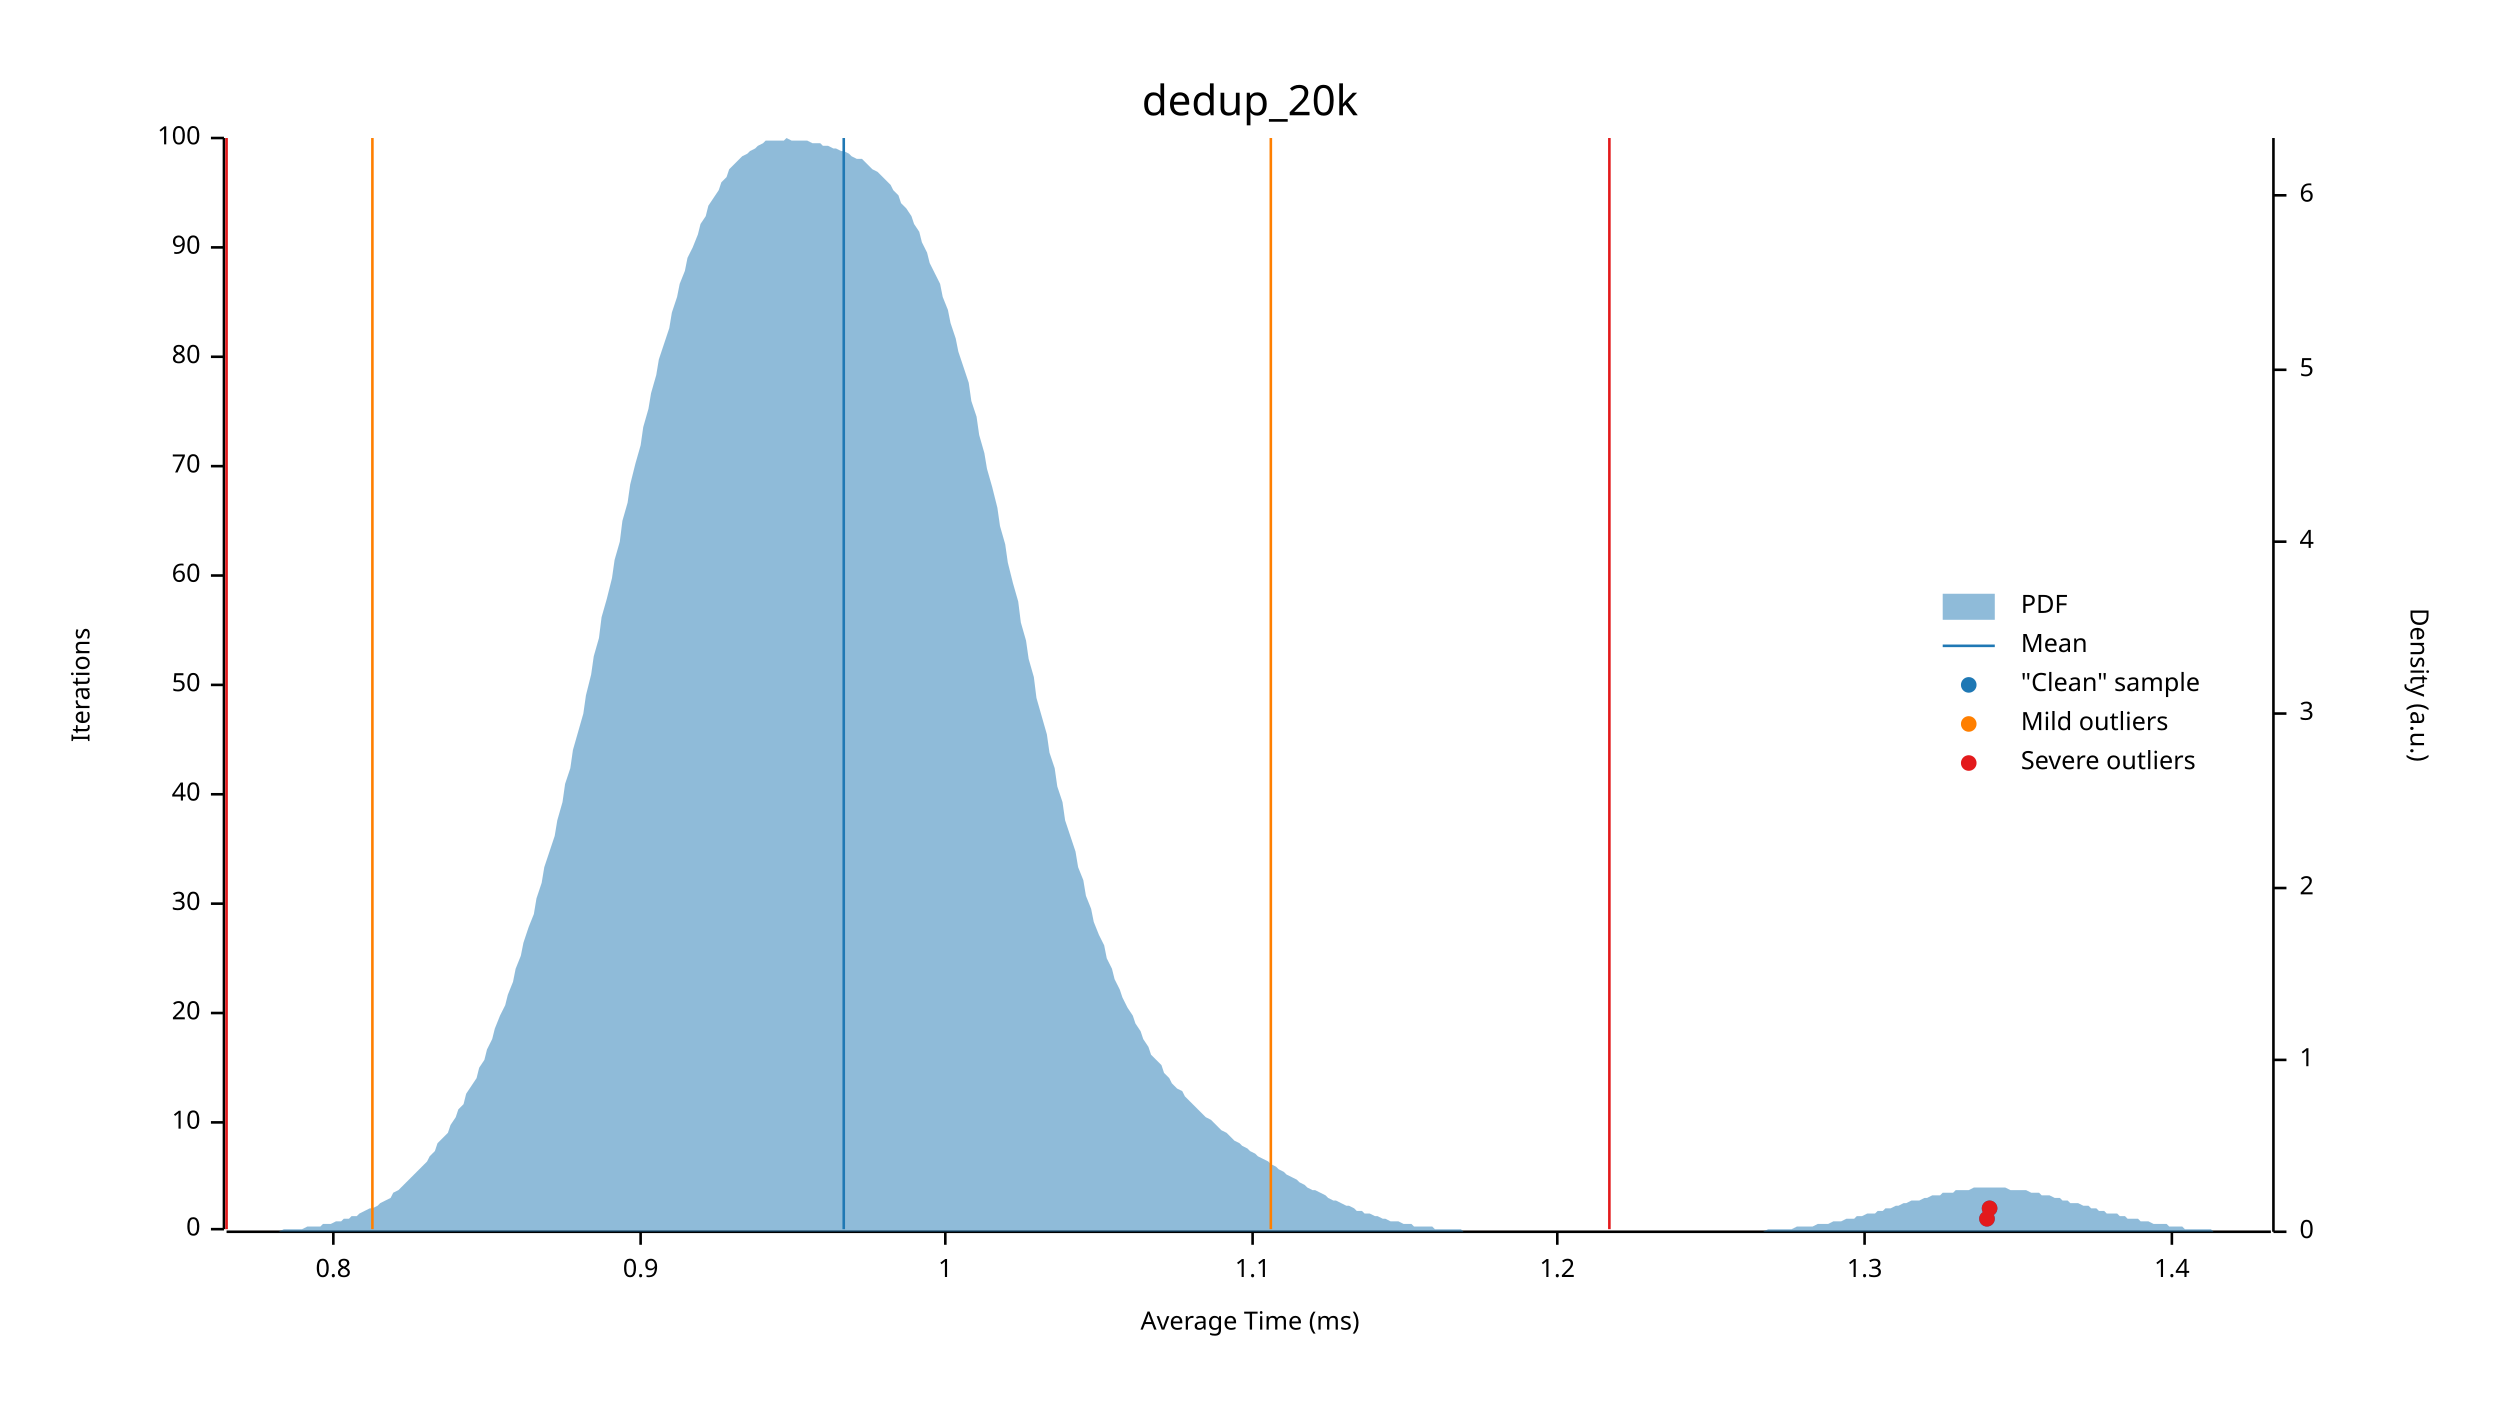
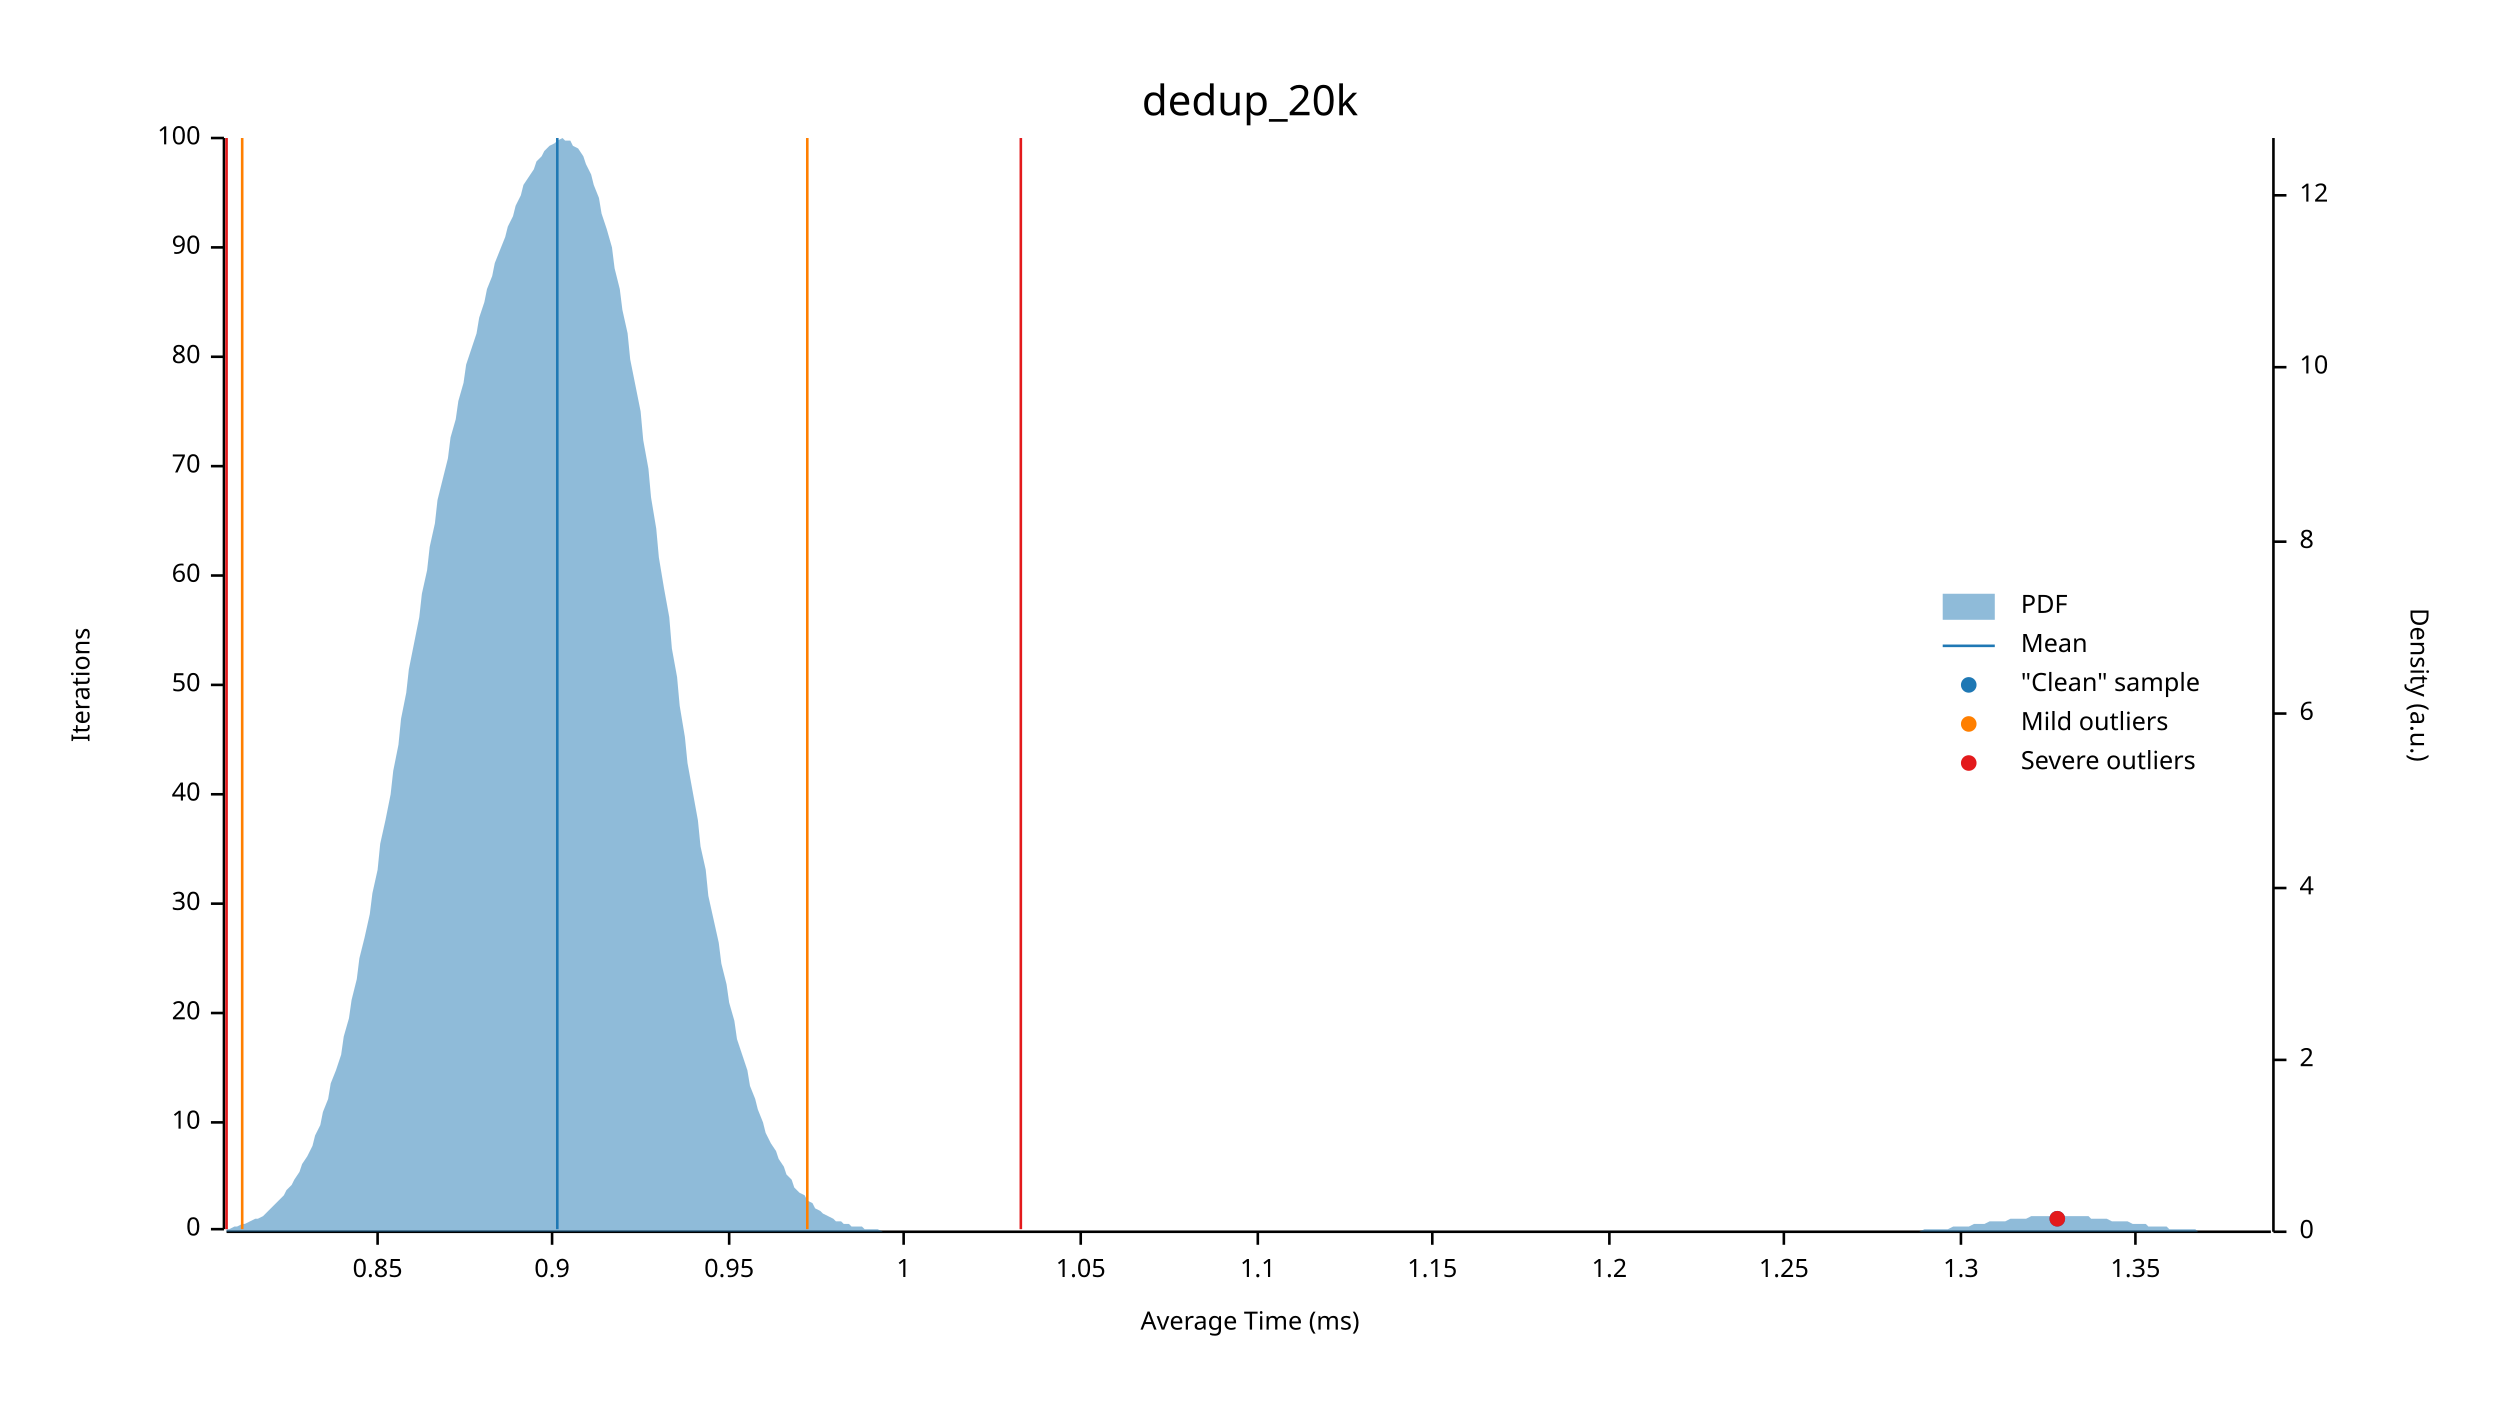
<svg xmlns="http://www.w3.org/2000/svg" width="960" height="540" viewBox="0 0 960 540">
  <text x="480" y="32" dy="0.76em" text-anchor="middle" font-family="sans-serif" font-size="16.129" opacity="1" fill="#000000">
dedup_20k
</text>
  <text x="27" y="263" dy="0.76em" text-anchor="middle" font-family="sans-serif" font-size="9.677" opacity="1" fill="#000000" transform="rotate(270, 27, 263)">
Iterations
</text>
  <text x="480" y="513" dy="-0.5ex" text-anchor="middle" font-family="sans-serif" font-size="9.677" opacity="1" fill="#000000">
Average Time (ms)
</text>
  <polyline fill="none" opacity="1" stroke="#000000" stroke-width="1" points="86,53 86,472 " />
  <text x="77" y="472" dy="0.5ex" text-anchor="end" font-family="sans-serif" font-size="9.677" opacity="1" fill="#000000">
0
</text>
  <polyline fill="none" opacity="1" stroke="#000000" stroke-width="1" points="81,472 86,472 " />
  <text x="77" y="431" dy="0.5ex" text-anchor="end" font-family="sans-serif" font-size="9.677" opacity="1" fill="#000000">
10
</text>
  <polyline fill="none" opacity="1" stroke="#000000" stroke-width="1" points="81,431 86,431 " />
  <text x="77" y="389" dy="0.5ex" text-anchor="end" font-family="sans-serif" font-size="9.677" opacity="1" fill="#000000">
20
</text>
  <polyline fill="none" opacity="1" stroke="#000000" stroke-width="1" points="81,389 86,389 " />
  <text x="77" y="347" dy="0.5ex" text-anchor="end" font-family="sans-serif" font-size="9.677" opacity="1" fill="#000000">
30
</text>
  <polyline fill="none" opacity="1" stroke="#000000" stroke-width="1" points="81,347 86,347 " />
  <text x="77" y="305" dy="0.5ex" text-anchor="end" font-family="sans-serif" font-size="9.677" opacity="1" fill="#000000">
40
</text>
  <polyline fill="none" opacity="1" stroke="#000000" stroke-width="1" points="81,305 86,305 " />
  <text x="77" y="263" dy="0.5ex" text-anchor="end" font-family="sans-serif" font-size="9.677" opacity="1" fill="#000000">
50
</text>
  <polyline fill="none" opacity="1" stroke="#000000" stroke-width="1" points="81,263 86,263 " />
  <text x="77" y="221" dy="0.5ex" text-anchor="end" font-family="sans-serif" font-size="9.677" opacity="1" fill="#000000">
60
</text>
  <polyline fill="none" opacity="1" stroke="#000000" stroke-width="1" points="81,221 86,221 " />
  <text x="77" y="179" dy="0.5ex" text-anchor="end" font-family="sans-serif" font-size="9.677" opacity="1" fill="#000000">
70
</text>
  <polyline fill="none" opacity="1" stroke="#000000" stroke-width="1" points="81,179 86,179 " />
  <text x="77" y="137" dy="0.5ex" text-anchor="end" font-family="sans-serif" font-size="9.677" opacity="1" fill="#000000">
80
</text>
  <polyline fill="none" opacity="1" stroke="#000000" stroke-width="1" points="81,137 86,137 " />
  <text x="77" y="95" dy="0.5ex" text-anchor="end" font-family="sans-serif" font-size="9.677" opacity="1" fill="#000000">
90
</text>
  <polyline fill="none" opacity="1" stroke="#000000" stroke-width="1" points="81,95 86,95 " />
  <text x="77" y="53" dy="0.5ex" text-anchor="end" font-family="sans-serif" font-size="9.677" opacity="1" fill="#000000">
100
</text>
  <polyline fill="none" opacity="1" stroke="#000000" stroke-width="1" points="81,53 86,53 " />
  <polyline fill="none" opacity="1" stroke="#000000" stroke-width="1" points="87,473 872,473 " />
-   <text x="128" y="483" dy="0.76em" text-anchor="middle" font-family="sans-serif" font-size="9.677" opacity="1" fill="#000000">
- 0.8
+   <text x="145" y="483" dy="0.76em" text-anchor="middle" font-family="sans-serif" font-size="9.677" opacity="1" fill="#000000">
+ 0.85
</text>
-   <polyline fill="none" opacity="1" stroke="#000000" stroke-width="1" points="128,473 128,478 " />
-   <text x="246" y="483" dy="0.76em" text-anchor="middle" font-family="sans-serif" font-size="9.677" opacity="1" fill="#000000">
+   <polyline fill="none" opacity="1" stroke="#000000" stroke-width="1" points="145,473 145,478 " />
+   <text x="212" y="483" dy="0.76em" text-anchor="middle" font-family="sans-serif" font-size="9.677" opacity="1" fill="#000000">
0.9
</text>
-   <polyline fill="none" opacity="1" stroke="#000000" stroke-width="1" points="246,473 246,478 " />
-   <text x="363" y="483" dy="0.76em" text-anchor="middle" font-family="sans-serif" font-size="9.677" opacity="1" fill="#000000">
+   <polyline fill="none" opacity="1" stroke="#000000" stroke-width="1" points="212,473 212,478 " />
+   <text x="280" y="483" dy="0.76em" text-anchor="middle" font-family="sans-serif" font-size="9.677" opacity="1" fill="#000000">
+ 0.95
+ </text>
+   <polyline fill="none" opacity="1" stroke="#000000" stroke-width="1" points="280,473 280,478 " />
+   <text x="347" y="483" dy="0.76em" text-anchor="middle" font-family="sans-serif" font-size="9.677" opacity="1" fill="#000000">
1
</text>
-   <polyline fill="none" opacity="1" stroke="#000000" stroke-width="1" points="363,473 363,478 " />
-   <text x="481" y="483" dy="0.76em" text-anchor="middle" font-family="sans-serif" font-size="9.677" opacity="1" fill="#000000">
+   <polyline fill="none" opacity="1" stroke="#000000" stroke-width="1" points="347,473 347,478 " />
+   <text x="415" y="483" dy="0.76em" text-anchor="middle" font-family="sans-serif" font-size="9.677" opacity="1" fill="#000000">
+ 1.05
+ </text>
+   <polyline fill="none" opacity="1" stroke="#000000" stroke-width="1" points="415,473 415,478 " />
+   <text x="483" y="483" dy="0.76em" text-anchor="middle" font-family="sans-serif" font-size="9.677" opacity="1" fill="#000000">
1.1
</text>
-   <polyline fill="none" opacity="1" stroke="#000000" stroke-width="1" points="481,473 481,478 " />
-   <text x="598" y="483" dy="0.76em" text-anchor="middle" font-family="sans-serif" font-size="9.677" opacity="1" fill="#000000">
+   <polyline fill="none" opacity="1" stroke="#000000" stroke-width="1" points="483,473 483,478 " />
+   <text x="550" y="483" dy="0.76em" text-anchor="middle" font-family="sans-serif" font-size="9.677" opacity="1" fill="#000000">
+ 1.15
+ </text>
+   <polyline fill="none" opacity="1" stroke="#000000" stroke-width="1" points="550,473 550,478 " />
+   <text x="618" y="483" dy="0.76em" text-anchor="middle" font-family="sans-serif" font-size="9.677" opacity="1" fill="#000000">
1.2
</text>
-   <polyline fill="none" opacity="1" stroke="#000000" stroke-width="1" points="598,473 598,478 " />
-   <text x="716" y="483" dy="0.76em" text-anchor="middle" font-family="sans-serif" font-size="9.677" opacity="1" fill="#000000">
+   <polyline fill="none" opacity="1" stroke="#000000" stroke-width="1" points="618,473 618,478 " />
+   <text x="685" y="483" dy="0.76em" text-anchor="middle" font-family="sans-serif" font-size="9.677" opacity="1" fill="#000000">
+ 1.25
+ </text>
+   <polyline fill="none" opacity="1" stroke="#000000" stroke-width="1" points="685,473 685,478 " />
+   <text x="753" y="483" dy="0.76em" text-anchor="middle" font-family="sans-serif" font-size="9.677" opacity="1" fill="#000000">
1.3
</text>
-   <polyline fill="none" opacity="1" stroke="#000000" stroke-width="1" points="716,473 716,478 " />
-   <text x="834" y="483" dy="0.76em" text-anchor="middle" font-family="sans-serif" font-size="9.677" opacity="1" fill="#000000">
- 1.4
+   <polyline fill="none" opacity="1" stroke="#000000" stroke-width="1" points="753,473 753,478 " />
+   <text x="820" y="483" dy="0.76em" text-anchor="middle" font-family="sans-serif" font-size="9.677" opacity="1" fill="#000000">
+ 1.35
</text>
-   <polyline fill="none" opacity="1" stroke="#000000" stroke-width="1" points="834,473 834,478 " />
+   <polyline fill="none" opacity="1" stroke="#000000" stroke-width="1" points="820,473 820,478 " />
  <text x="933" y="263" dy="0.76em" text-anchor="middle" font-family="sans-serif" font-size="9.677" opacity="1" fill="#000000" transform="rotate(90, 933, 263)">
Density (a.u.)
</text>
  <polyline fill="none" opacity="1" stroke="#000000" stroke-width="1" points="873,53 873,473 " />
  <text x="883" y="473" dy="0.5ex" text-anchor="start" font-family="sans-serif" font-size="9.677" opacity="1" fill="#000000">
0
</text>
  <polyline fill="none" opacity="1" stroke="#000000" stroke-width="1" points="873,473 878,473 " />
  <text x="883" y="407" dy="0.5ex" text-anchor="start" font-family="sans-serif" font-size="9.677" opacity="1" fill="#000000">
- 1
+ 2
</text>
  <polyline fill="none" opacity="1" stroke="#000000" stroke-width="1" points="873,407 878,407 " />
  <text x="883" y="341" dy="0.5ex" text-anchor="start" font-family="sans-serif" font-size="9.677" opacity="1" fill="#000000">
- 2
+ 4
</text>
  <polyline fill="none" opacity="1" stroke="#000000" stroke-width="1" points="873,341 878,341 " />
  <text x="883" y="274" dy="0.5ex" text-anchor="start" font-family="sans-serif" font-size="9.677" opacity="1" fill="#000000">
- 3
+ 6
</text>
  <polyline fill="none" opacity="1" stroke="#000000" stroke-width="1" points="873,274 878,274 " />
  <text x="883" y="208" dy="0.5ex" text-anchor="start" font-family="sans-serif" font-size="9.677" opacity="1" fill="#000000">
- 4
+ 8
</text>
  <polyline fill="none" opacity="1" stroke="#000000" stroke-width="1" points="873,208 878,208 " />
-   <text x="883" y="142" dy="0.5ex" text-anchor="start" font-family="sans-serif" font-size="9.677" opacity="1" fill="#000000">
- 5
+   <text x="883" y="141" dy="0.5ex" text-anchor="start" font-family="sans-serif" font-size="9.677" opacity="1" fill="#000000">
+ 10
</text>
-   <polyline fill="none" opacity="1" stroke="#000000" stroke-width="1" points="873,142 878,142 " />
+   <polyline fill="none" opacity="1" stroke="#000000" stroke-width="1" points="873,141 878,141 " />
  <text x="883" y="75" dy="0.5ex" text-anchor="start" font-family="sans-serif" font-size="9.677" opacity="1" fill="#000000">
- 6
+ 12
</text>
  <polyline fill="none" opacity="1" stroke="#000000" stroke-width="1" points="873,75 878,75 " />
-   <polygon opacity="0.5" fill="#1F78B4" points="87,473 88,473 90,473 91,473 93,473 94,473 96,473 98,473 99,473 101,473 102,473 104,473 105,473 107,473 109,472 110,472 112,472 113,472 115,472 116,472 118,471 120,471 121,471 123,471 124,470 126,470 127,470 129,469 131,469 132,468 134,468 135,467 137,467 138,466 140,465 142,464 143,464 145,463 146,462 148,461 150,460 151,458 153,457 154,456 156,454 157,453 159,451 161,449 162,448 164,446 165,444 167,442 168,439 170,437 172,435 173,432 175,429 176,426 178,424 179,420 181,417 183,414 184,410 186,407 187,403 189,399 190,395 192,390 194,386 195,382 197,377 198,372 200,367 201,362 203,356 205,351 206,345 208,339 209,333 211,327 213,321 214,315 216,308 217,301 219,295 220,288 222,281 224,274 225,267 227,259 228,252 230,245 231,237 233,230 235,222 236,215 238,208 239,200 241,193 242,186 244,178 246,171 247,164 249,157 250,151 252,144 253,138 255,132 257,126 258,120 260,114 261,109 263,104 264,99 266,95 268,90 269,86 271,83 272,79 274,76 276,73 277,70 279,68 280,65 282,63 283,62 285,60 287,59 288,58 290,57 291,56 293,55 294,54 296,54 298,54 299,54 301,54 302,53 304,54 305,54 307,54 309,54 310,54 312,55 313,55 315,55 316,56 318,56 320,57 321,57 323,58 324,58 326,59 327,60 329,61 331,61 332,62 334,64 335,65 337,66 339,68 340,69 342,71 343,73 345,75 346,78 348,80 350,83 351,86 353,89 354,93 356,97 357,101 359,105 361,109 362,114 364,119 365,124 367,130 368,135 370,141 372,147 373,154 375,160 376,167 378,174 379,180 381,187 383,195 384,202 386,209 387,216 389,224 391,231 392,239 394,246 395,253 397,260 398,268 400,275 402,282 403,289 405,295 406,302 408,308 409,315 411,321 413,327 414,333 416,338 417,344 419,349 420,354 422,359 424,363 425,368 427,372 428,376 430,380 431,383 433,387 435,390 436,393 438,396 439,399 441,402 442,405 444,407 446,409 447,412 449,414 450,416 452,418 454,419 455,421 457,423 458,424 460,426 461,427 463,429 465,430 466,431 468,433 469,434 471,435 472,436 474,438 476,439 477,440 479,441 480,442 482,443 483,444 485,445 487,446 488,447 490,448 491,449 493,450 494,451 496,452 498,453 499,454 501,455 502,456 504,457 505,457 507,458 509,459 510,460 512,461 513,461 515,462 517,463 518,463 520,464 521,465 523,465 524,466 526,466 528,467 529,467 531,468 532,468 534,469 535,469 537,469 539,470 540,470 542,470 543,471 545,471 546,471 548,471 550,471 551,472 553,472 554,472 556,472 557,472 559,472 561,472 562,473 564,473 565,473 567,473 568,473 570,473 572,473 573,473 575,473 576,473 578,473 580,473 581,473 583,473 584,473 586,473 587,473 589,473 591,473 592,473 594,473 595,473 597,473 598,473 600,473 602,473 603,473 605,473 606,473 608,473 609,473 611,473 613,473 614,473 616,473 617,473 619,473 620,473 622,473 624,473 625,473 627,473 628,473 630,473 632,473 633,473 635,473 636,473 638,473 639,473 641,473 643,473 644,473 646,473 647,473 649,473 650,473 652,473 654,473 655,473 657,473 658,473 660,473 661,473 663,473 665,473 666,473 668,473 669,473 671,473 672,473 674,473 676,473 677,473 679,472 680,472 682,472 683,472 685,472 687,472 688,472 690,471 691,471 693,471 695,471 696,471 698,470 699,470 701,470 702,470 704,469 706,469 707,469 709,468 710,468 712,468 713,467 715,467 717,466 718,466 720,466 721,465 723,465 724,464 726,464 728,463 729,463 731,462 732,462 734,461 735,461 737,461 739,460 740,460 742,459 743,459 745,459 746,458 748,458 750,458 751,457 753,457 754,457 756,457 758,456 759,456 761,456 762,456 764,456 765,456 767,456 769,456 770,456 772,457 773,457 775,457 776,457 778,457 780,458 781,458 783,458 784,459 786,459 787,459 789,460 791,460 792,461 794,461 795,462 797,462 798,462 800,463 802,463 803,464 805,464 806,465 808,465 809,466 811,466 813,466 814,467 816,467 817,468 819,468 821,468 822,469 824,469 825,469 827,470 828,470 830,470 832,470 833,471 835,471 836,471 838,471 839,472 841,472 843,472 844,472 846,472 847,472 849,472 850,473 852,473 854,473 855,473 857,473 858,473 860,473 861,473 863,473 865,473 866,473 868,473 869,473 871,473 873,473 873,473 87,473 " />
-   <polyline fill="none" opacity="1" stroke="#1F78B4" stroke-width="1" points="324,472 324,53 " />
-   <polyline fill="none" opacity="1" stroke="#FF7F00" stroke-width="1" points="143,472 143,53 " />
-   <polyline fill="none" opacity="1" stroke="#FF7F00" stroke-width="1" points="488,472 488,53 " />
+   <polygon opacity="0.5" fill="#1F78B4" points="87,472 88,472 90,471 91,471 93,470 94,470 96,469 98,468 99,468 101,467 102,466 104,464 105,463 107,461 109,459 110,457 112,455 113,453 115,450 116,447 118,444 120,440 121,436 123,432 124,427 126,422 127,416 129,411 131,405 132,398 134,391 135,384 137,376 138,368 140,360 142,351 143,343 145,334 146,324 148,315 150,305 151,296 153,286 154,276 156,266 157,257 159,247 161,237 162,228 164,219 165,210 167,201 168,192 170,184 172,176 173,168 175,161 176,154 178,147 179,140 181,134 183,128 184,122 186,116 187,111 189,106 190,101 192,96 194,91 195,87 197,83 198,79 200,75 201,71 203,68 205,65 206,62 208,60 209,58 211,56 213,55 214,54 216,53 217,54 219,54 220,56 222,57 224,60 225,63 227,67 228,71 230,76 231,82 233,88 235,95 236,103 238,111 239,119 241,128 242,138 244,148 246,158 247,169 249,180 250,191 252,203 253,214 255,226 257,237 258,249 260,260 261,271 263,283 264,293 266,304 268,315 269,325 271,334 272,344 274,353 276,362 277,370 279,378 280,385 282,392 283,399 285,405 287,411 288,417 290,422 291,426 293,431 294,435 296,439 298,442 299,445 301,448 302,451 304,453 305,456 307,458 309,459 310,461 312,462 313,464 315,465 316,466 318,467 320,468 321,469 323,469 324,470 326,470 327,471 329,471 331,471 332,472 334,472 335,472 337,472 339,473 340,473 342,473 343,473 345,473 346,473 348,473 350,473 351,473 353,473 354,473 356,473 357,473 359,473 361,473 362,473 364,473 365,473 367,473 368,473 370,473 372,473 373,473 375,473 376,473 378,473 379,473 381,473 383,473 384,473 386,473 387,473 389,473 391,473 392,473 394,473 395,473 397,473 398,473 400,473 402,473 403,473 405,473 406,473 408,473 409,473 411,473 413,473 414,473 416,473 417,473 419,473 420,473 422,473 424,473 425,473 427,473 428,473 430,473 431,473 433,473 435,473 436,473 438,473 439,473 441,473 442,473 444,473 446,473 447,473 449,473 450,473 452,473 454,473 455,473 457,473 458,473 460,473 461,473 463,473 465,473 466,473 468,473 469,473 471,473 472,473 474,473 476,473 477,473 479,473 480,473 482,473 483,473 485,473 487,473 488,473 490,473 491,473 493,473 494,473 496,473 498,473 499,473 501,473 502,473 504,473 505,473 507,473 509,473 510,473 512,473 513,473 515,473 517,473 518,473 520,473 521,473 523,473 524,473 526,473 528,473 529,473 531,473 532,473 534,473 535,473 537,473 539,473 540,473 542,473 543,473 545,473 546,473 548,473 550,473 551,473 553,473 554,473 556,473 557,473 559,473 561,473 562,473 564,473 565,473 567,473 568,473 570,473 572,473 573,473 575,473 576,473 578,473 580,473 581,473 583,473 584,473 586,473 587,473 589,473 591,473 592,473 594,473 595,473 597,473 598,473 600,473 602,473 603,473 605,473 606,473 608,473 609,473 611,473 613,473 614,473 616,473 617,473 619,473 620,473 622,473 624,473 625,473 627,473 628,473 630,473 632,473 633,473 635,473 636,473 638,473 639,473 641,473 643,473 644,473 646,473 647,473 649,473 650,473 652,473 654,473 655,473 657,473 658,473 660,473 661,473 663,473 665,473 666,473 668,473 669,473 671,473 672,473 674,473 676,473 677,473 679,473 680,473 682,473 683,473 685,473 687,473 688,473 690,473 691,473 693,473 695,473 696,473 698,473 699,473 701,473 702,473 704,473 706,473 707,473 709,473 710,473 712,473 713,473 715,473 717,473 718,473 720,473 721,473 723,473 724,473 726,473 728,473 729,473 731,473 732,473 734,473 735,473 737,473 739,472 740,472 742,472 743,472 745,472 746,472 748,472 750,471 751,471 753,471 754,471 756,471 758,470 759,470 761,470 762,470 764,469 765,469 767,469 769,469 770,469 772,468 773,468 775,468 776,468 778,468 780,467 781,467 783,467 784,467 786,467 787,467 789,467 791,467 792,467 794,467 795,467 797,467 798,467 800,467 802,467 803,468 805,468 806,468 808,468 809,468 811,469 813,469 814,469 816,469 817,469 819,470 821,470 822,470 824,470 825,471 827,471 828,471 830,471 832,471 833,472 835,472 836,472 838,472 839,472 841,472 843,472 844,473 846,473 847,473 849,473 850,473 852,473 854,473 855,473 857,473 858,473 860,473 861,473 863,473 865,473 866,473 868,473 869,473 871,473 873,473 873,473 87,473 " />
+   <polyline fill="none" opacity="1" stroke="#1F78B4" stroke-width="1" points="214,472 214,53 " />
+   <polyline fill="none" opacity="1" stroke="#FF7F00" stroke-width="1" points="93,472 93,53 " />
+   <polyline fill="none" opacity="1" stroke="#FF7F00" stroke-width="1" points="310,472 310,53 " />
  <polyline fill="none" opacity="1" stroke="#E31A1C" stroke-width="1" points="87,472 87,53 " />
-   <polyline fill="none" opacity="1" stroke="#E31A1C" stroke-width="1" points="618,472 618,53 " />
-   <circle cx="763" cy="468" r="3" opacity="1" fill="#1F78B4" stroke="none" stroke-width="1" />
-   <circle cx="764" cy="464" r="3" opacity="1" fill="#1F78B4" stroke="none" stroke-width="1" />
-   <circle cx="763" cy="468" r="3" opacity="1" fill="#E31A1C" stroke="none" stroke-width="1" />
-   <circle cx="764" cy="464" r="3" opacity="1" fill="#E31A1C" stroke="none" stroke-width="1" />
+   <polyline fill="none" opacity="1" stroke="#E31A1C" stroke-width="1" points="392,472 392,53 " />
+   <circle cx="790" cy="468" r="3" opacity="1" fill="#1F78B4" stroke="none" stroke-width="1" />
+   <circle cx="790" cy="468" r="3" opacity="1" fill="#E31A1C" stroke="none" stroke-width="1" />
  <text x="776" y="228" dy="0.76em" text-anchor="start" font-family="sans-serif" font-size="9.677" opacity="1" fill="#000000">
PDF
</text>
  <text x="776" y="243" dy="0.76em" text-anchor="start" font-family="sans-serif" font-size="9.677" opacity="1" fill="#000000">
Mean
</text>
  <text x="776" y="258" dy="0.76em" text-anchor="start" font-family="sans-serif" font-size="9.677" opacity="1" fill="#000000">
"Clean" sample
</text>
  <text x="776" y="273" dy="0.76em" text-anchor="start" font-family="sans-serif" font-size="9.677" opacity="1" fill="#000000">
Mild outliers
</text>
  <text x="776" y="288" dy="0.76em" text-anchor="start" font-family="sans-serif" font-size="9.677" opacity="1" fill="#000000">
Severe outliers
</text>
  <rect x="746" y="228" width="20" height="10" opacity="0.5" fill="#1F78B4" stroke="none" />
  <polyline fill="none" opacity="1" stroke="#1F78B4" stroke-width="1" points="746,248 766,248 " />
  <circle cx="756" cy="263" r="3" opacity="1" fill="#1F78B4" stroke="none" stroke-width="1" />
  <circle cx="756" cy="278" r="3" opacity="1" fill="#FF7F00" stroke="none" stroke-width="1" />
  <circle cx="756" cy="293" r="3" opacity="1" fill="#E31A1C" stroke="none" stroke-width="1" />
</svg>
